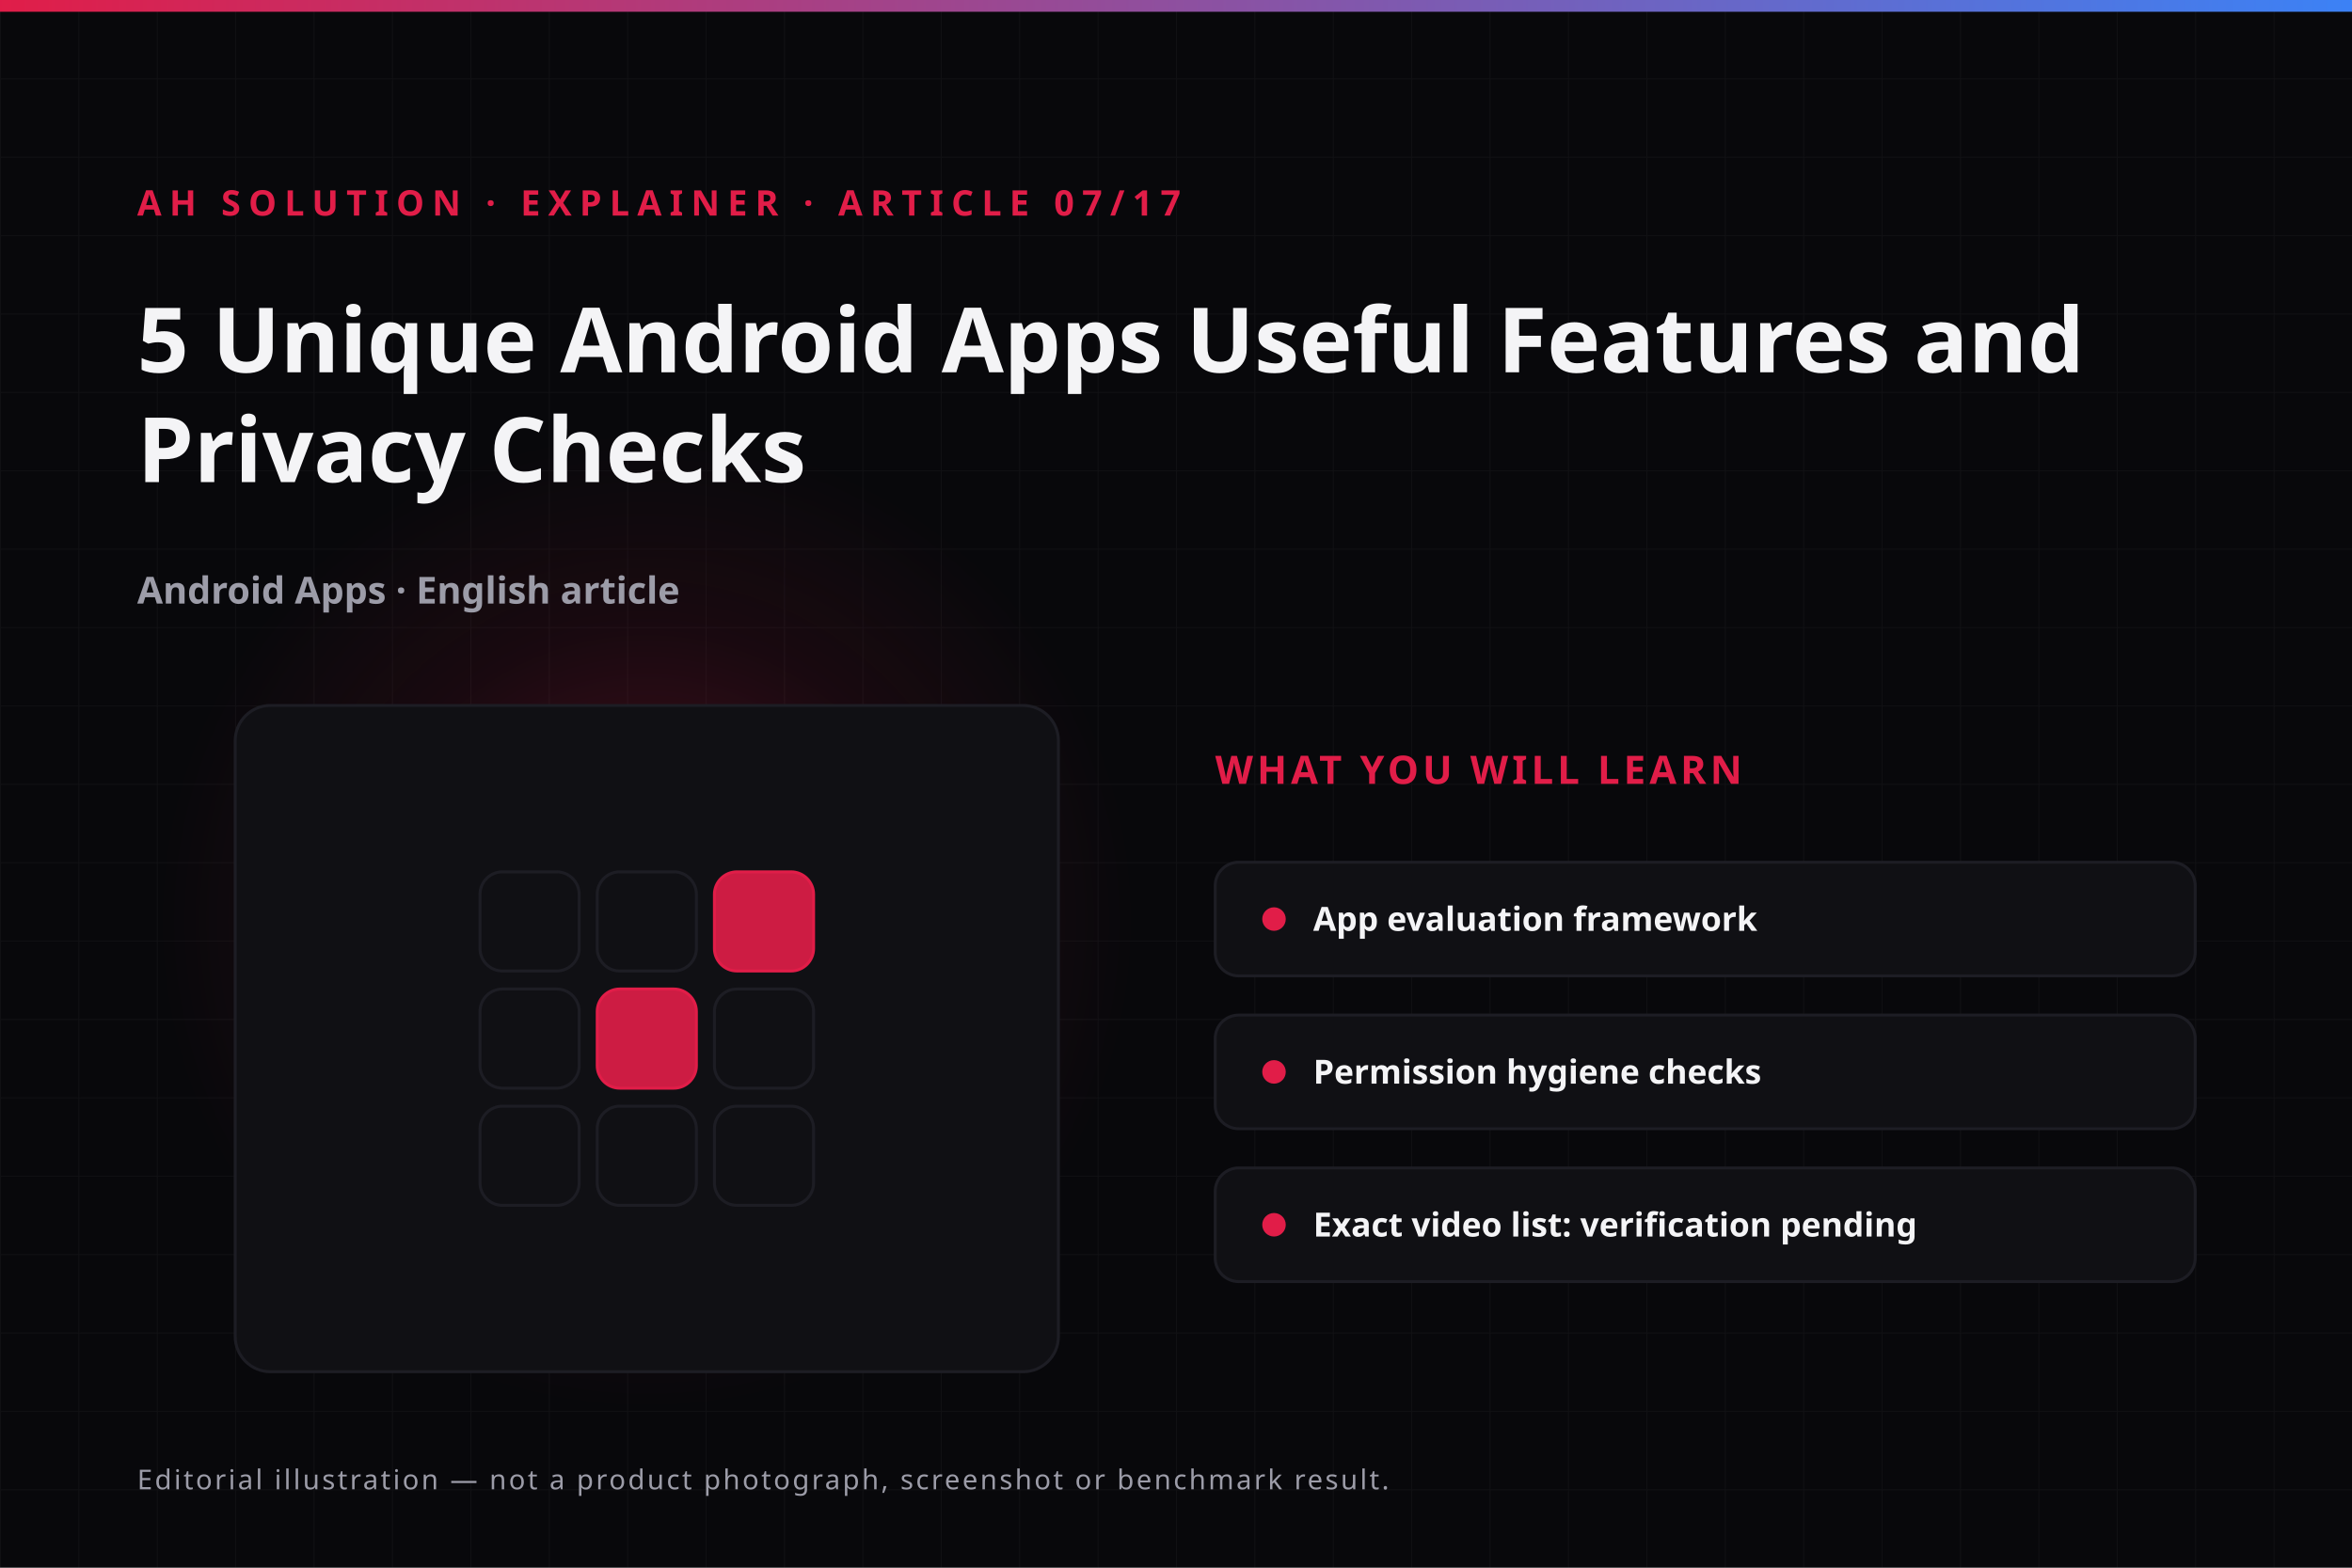
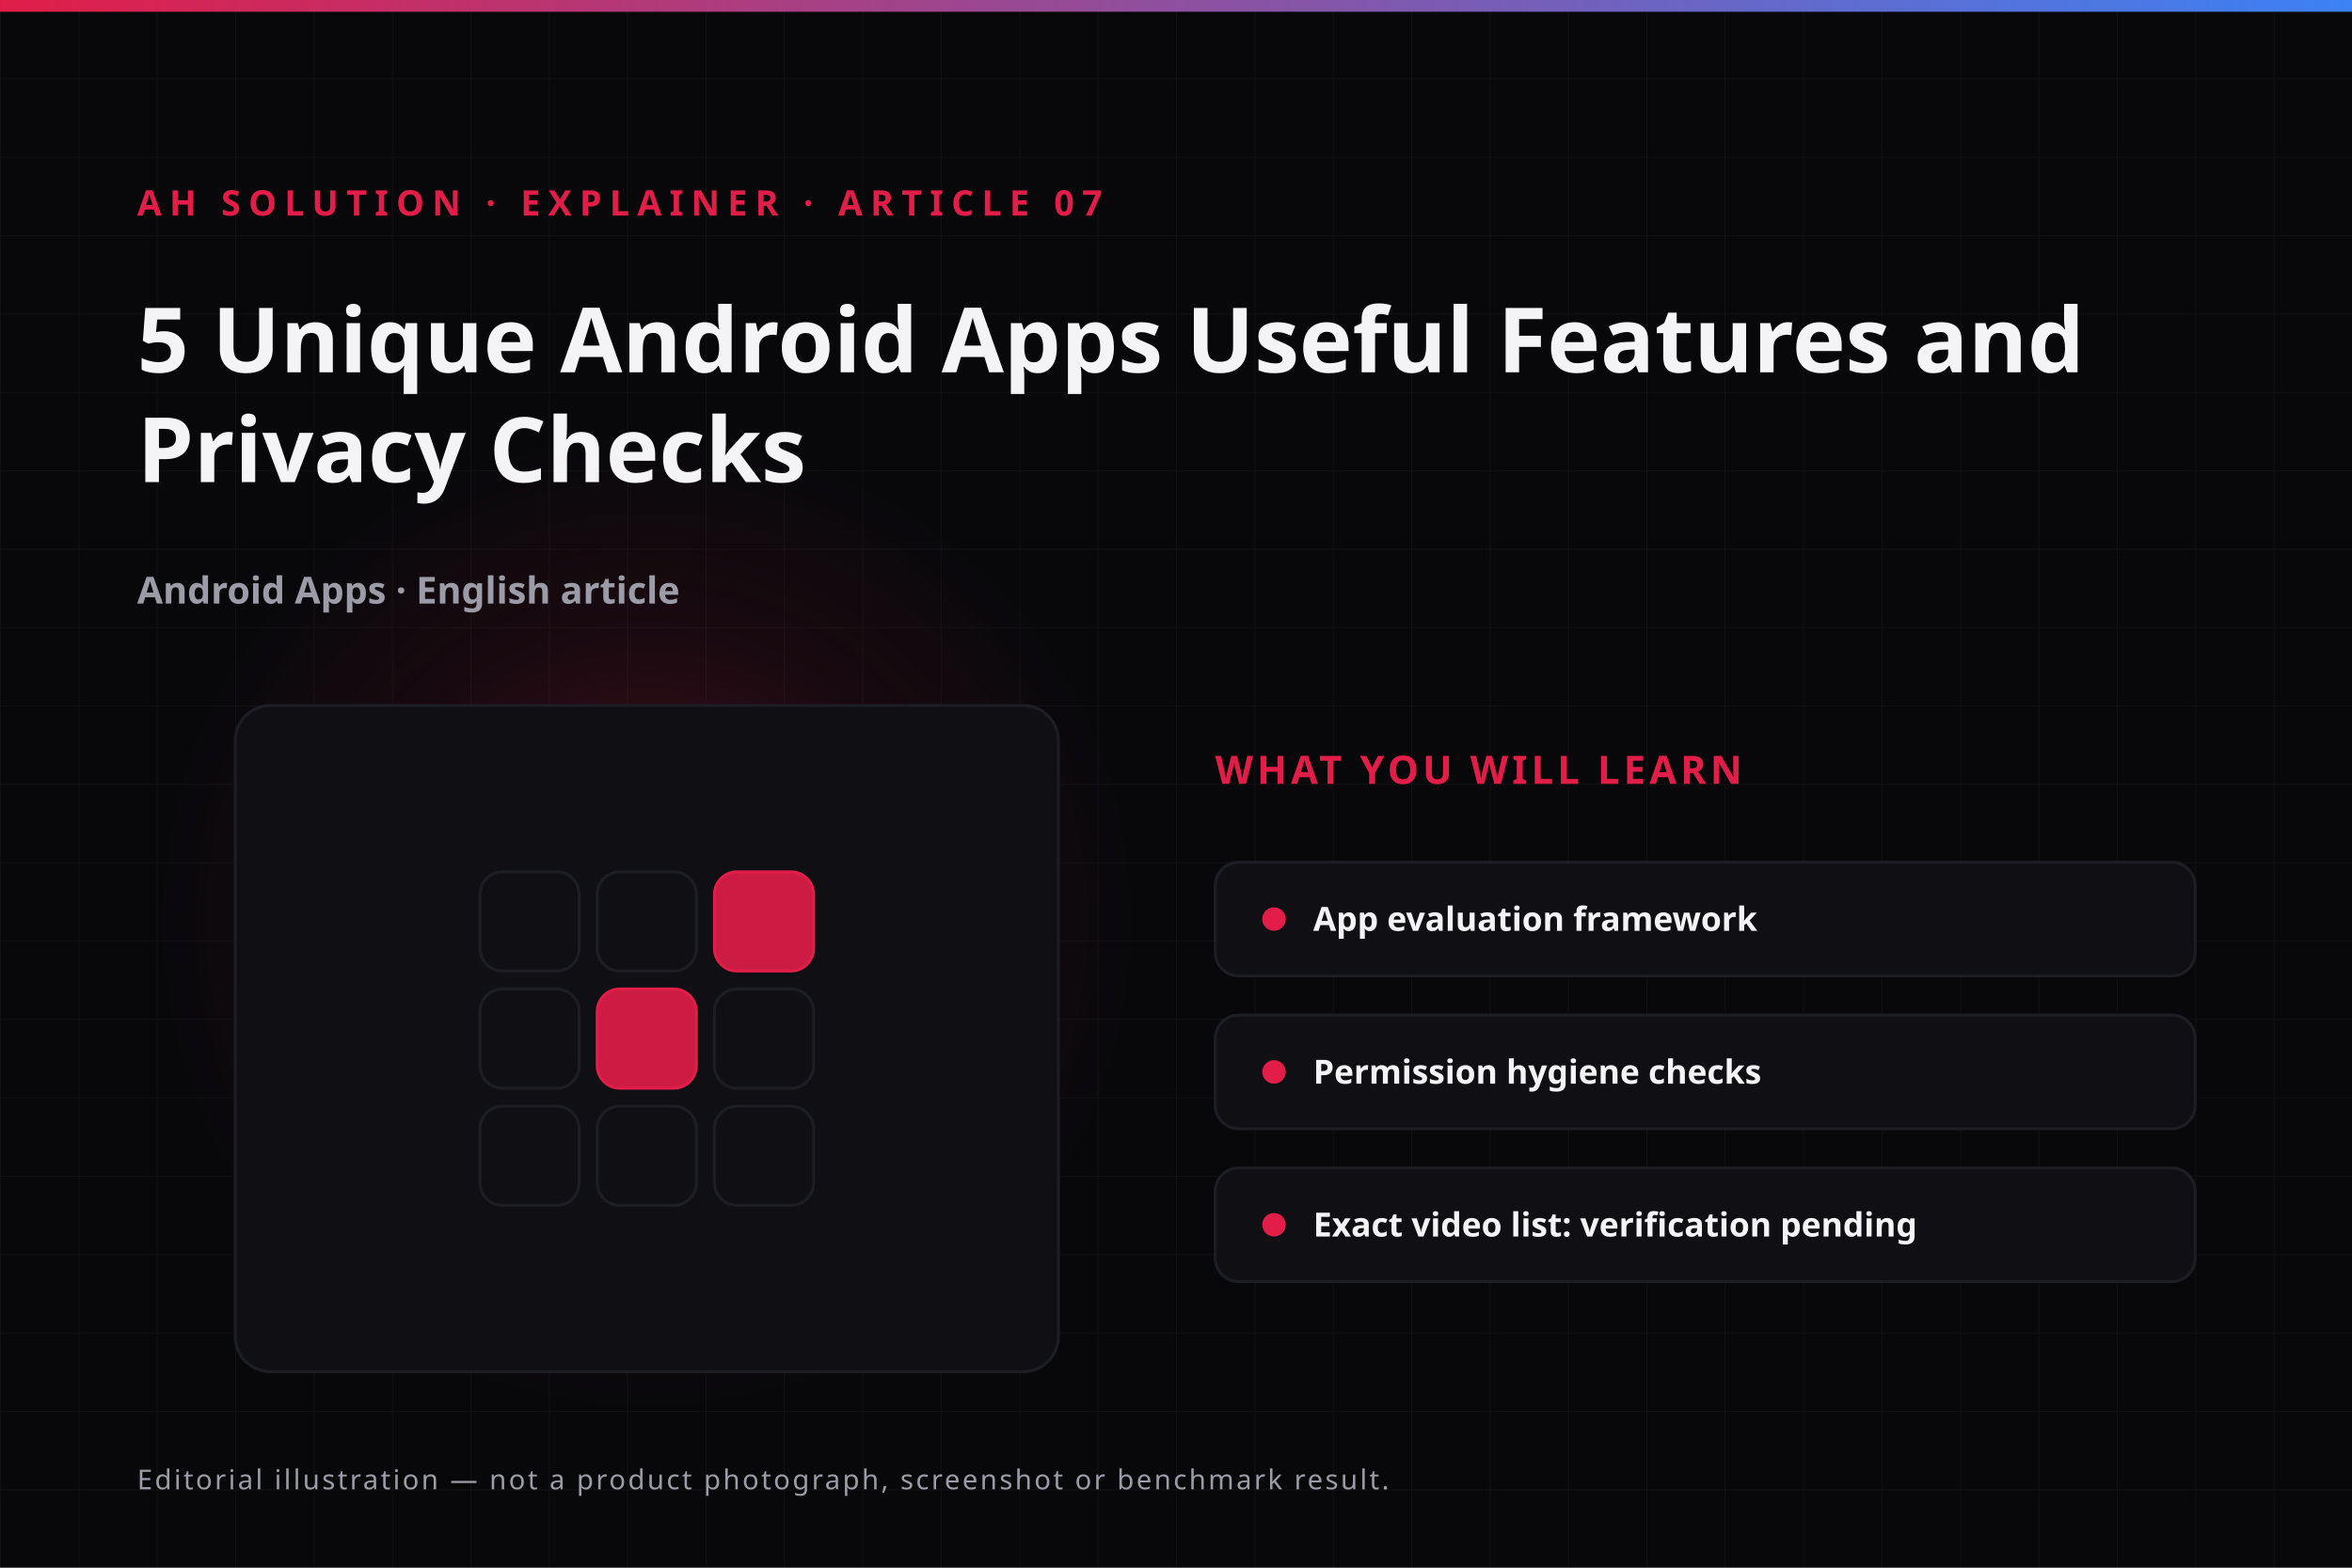
<svg xmlns="http://www.w3.org/2000/svg" width="1200" height="800" viewBox="0 0 1200 800" role="img" aria-label="AH Solution explainer visual — 5 Unique Android Apps: Useful Features and Privacy Checks">
  <defs>
    <radialGradient id="glow" cx="50%" cy="50%" r="50%">
      <stop offset="0%" stop-color="#E11D48" stop-opacity="0.32" />
      <stop offset="60%" stop-color="#E11D48" stop-opacity="0.08" />
      <stop offset="100%" stop-color="#E11D48" stop-opacity="0" />
    </radialGradient>
    <linearGradient id="bar" x1="0" y1="0" x2="1" y2="0">
      <stop offset="0%" stop-color="#E11D48" />
      <stop offset="100%" stop-color="#3B82F6" />
    </linearGradient>
    <pattern id="grid" width="40" height="40" patternUnits="userSpaceOnUse">
      <path d="M40 0H0V40" fill="none" stroke="#FFFFFF" stroke-opacity="0.035" stroke-width="1" />
    </pattern>
  </defs>
  <rect width="1200" height="800" fill="#08080B" />
  <rect width="1200" height="800" fill="url(#grid)" />
  <circle cx="330" cy="470" r="250" fill="url(#glow)" />
  <rect x="0" y="0" width="1200" height="6" fill="url(#bar)" />
-   <text x="70" y="110" font-family="Manrope, 'Segoe UI', system-ui, sans-serif" font-size="18" font-weight="700" letter-spacing="4" fill="#E11D48">AH SOLUTION · EXPLAINER · ARTICLE 07/17</text>
+   <text x="70" y="110" font-family="Manrope, 'Segoe UI', system-ui, sans-serif" font-size="18" font-weight="700" letter-spacing="4" fill="#E11D48">AH SOLUTION · EXPLAINER · ARTICLE 07</text>
  <text x="70" y="190" font-family="Manrope, 'Segoe UI', system-ui, sans-serif" font-size="46" font-weight="800" fill="#F4F4F6">5 Unique Android Apps Useful Features and</text>
  <text x="70" y="246" font-family="Manrope, 'Segoe UI', system-ui, sans-serif" font-size="46" font-weight="800" fill="#F4F4F6">Privacy Checks</text>
  <text x="70" y="308" font-family="Manrope, 'Segoe UI', system-ui, sans-serif" font-size="19" font-weight="600" fill="#9C9CA8">Android Apps · English article</text>
  <rect x="120" y="360" width="420" height="340" rx="18" fill="#101014" stroke="#1D1D24" stroke-width="1.5" />
  <rect x="244.9" y="444.9" width="50.6" height="50.6" rx="11.5" fill="#101014" fill-opacity="1" stroke="#1D1D24" stroke-width="1.5" />
  <rect x="304.7" y="444.9" width="50.6" height="50.6" rx="11.5" fill="#101014" fill-opacity="1" stroke="#1D1D24" stroke-width="1.5" />
  <rect x="364.5" y="444.9" width="50.6" height="50.6" rx="11.5" fill="#E11D48" fill-opacity="0.9" stroke="#E11D48" stroke-width="1.5" />
  <rect x="244.9" y="504.7" width="50.6" height="50.6" rx="11.5" fill="#101014" fill-opacity="1" stroke="#1D1D24" stroke-width="1.5" />
  <rect x="304.7" y="504.7" width="50.6" height="50.6" rx="11.5" fill="#E11D48" fill-opacity="0.9" stroke="#E11D48" stroke-width="1.5" />
  <rect x="364.5" y="504.7" width="50.6" height="50.6" rx="11.5" fill="#101014" fill-opacity="1" stroke="#1D1D24" stroke-width="1.5" />
  <rect x="244.9" y="564.5" width="50.6" height="50.6" rx="11.5" fill="#101014" fill-opacity="1" stroke="#1D1D24" stroke-width="1.5" />
  <rect x="304.7" y="564.5" width="50.6" height="50.6" rx="11.5" fill="#101014" fill-opacity="1" stroke="#1D1D24" stroke-width="1.5" />
  <rect x="364.5" y="564.5" width="50.6" height="50.6" rx="11.5" fill="#101014" fill-opacity="1" stroke="#1D1D24" stroke-width="1.5" />
  <text x="620" y="400" font-family="Manrope, 'Segoe UI', system-ui, sans-serif" font-size="20" font-weight="700" letter-spacing="2" fill="#E11D48">WHAT YOU WILL LEARN</text>
  <rect x="620" y="440" width="500" height="58" rx="12" fill="#101014" stroke="#1D1D24" stroke-width="1.5" />
  <circle cx="650" cy="469" r="6" fill="#E11D48" />
  <text x="670" y="475" font-family="Manrope, 'Segoe UI', system-ui, sans-serif" font-size="17" font-weight="600" fill="#F4F4F6">App evaluation framework</text>
  <rect x="620" y="518" width="500" height="58" rx="12" fill="#101014" stroke="#1D1D24" stroke-width="1.5" />
  <circle cx="650" cy="547" r="6" fill="#E11D48" />
  <text x="670" y="553" font-family="Manrope, 'Segoe UI', system-ui, sans-serif" font-size="17" font-weight="600" fill="#F4F4F6">Permission hygiene checks</text>
  <rect x="620" y="596" width="500" height="58" rx="12" fill="#101014" stroke="#1D1D24" stroke-width="1.5" />
  <circle cx="650" cy="625" r="6" fill="#E11D48" />
  <text x="670" y="631" font-family="Manrope, 'Segoe UI', system-ui, sans-serif" font-size="17" font-weight="600" fill="#F4F4F6">Exact video list: verification pending</text>
  <text x="70" y="760" font-family="Manrope, 'Segoe UI', system-ui, sans-serif" font-size="14" font-weight="500" letter-spacing="1.2" fill="#9C9CA8">Editorial illustration — not a product photograph, screenshot or benchmark result.</text>
</svg>
